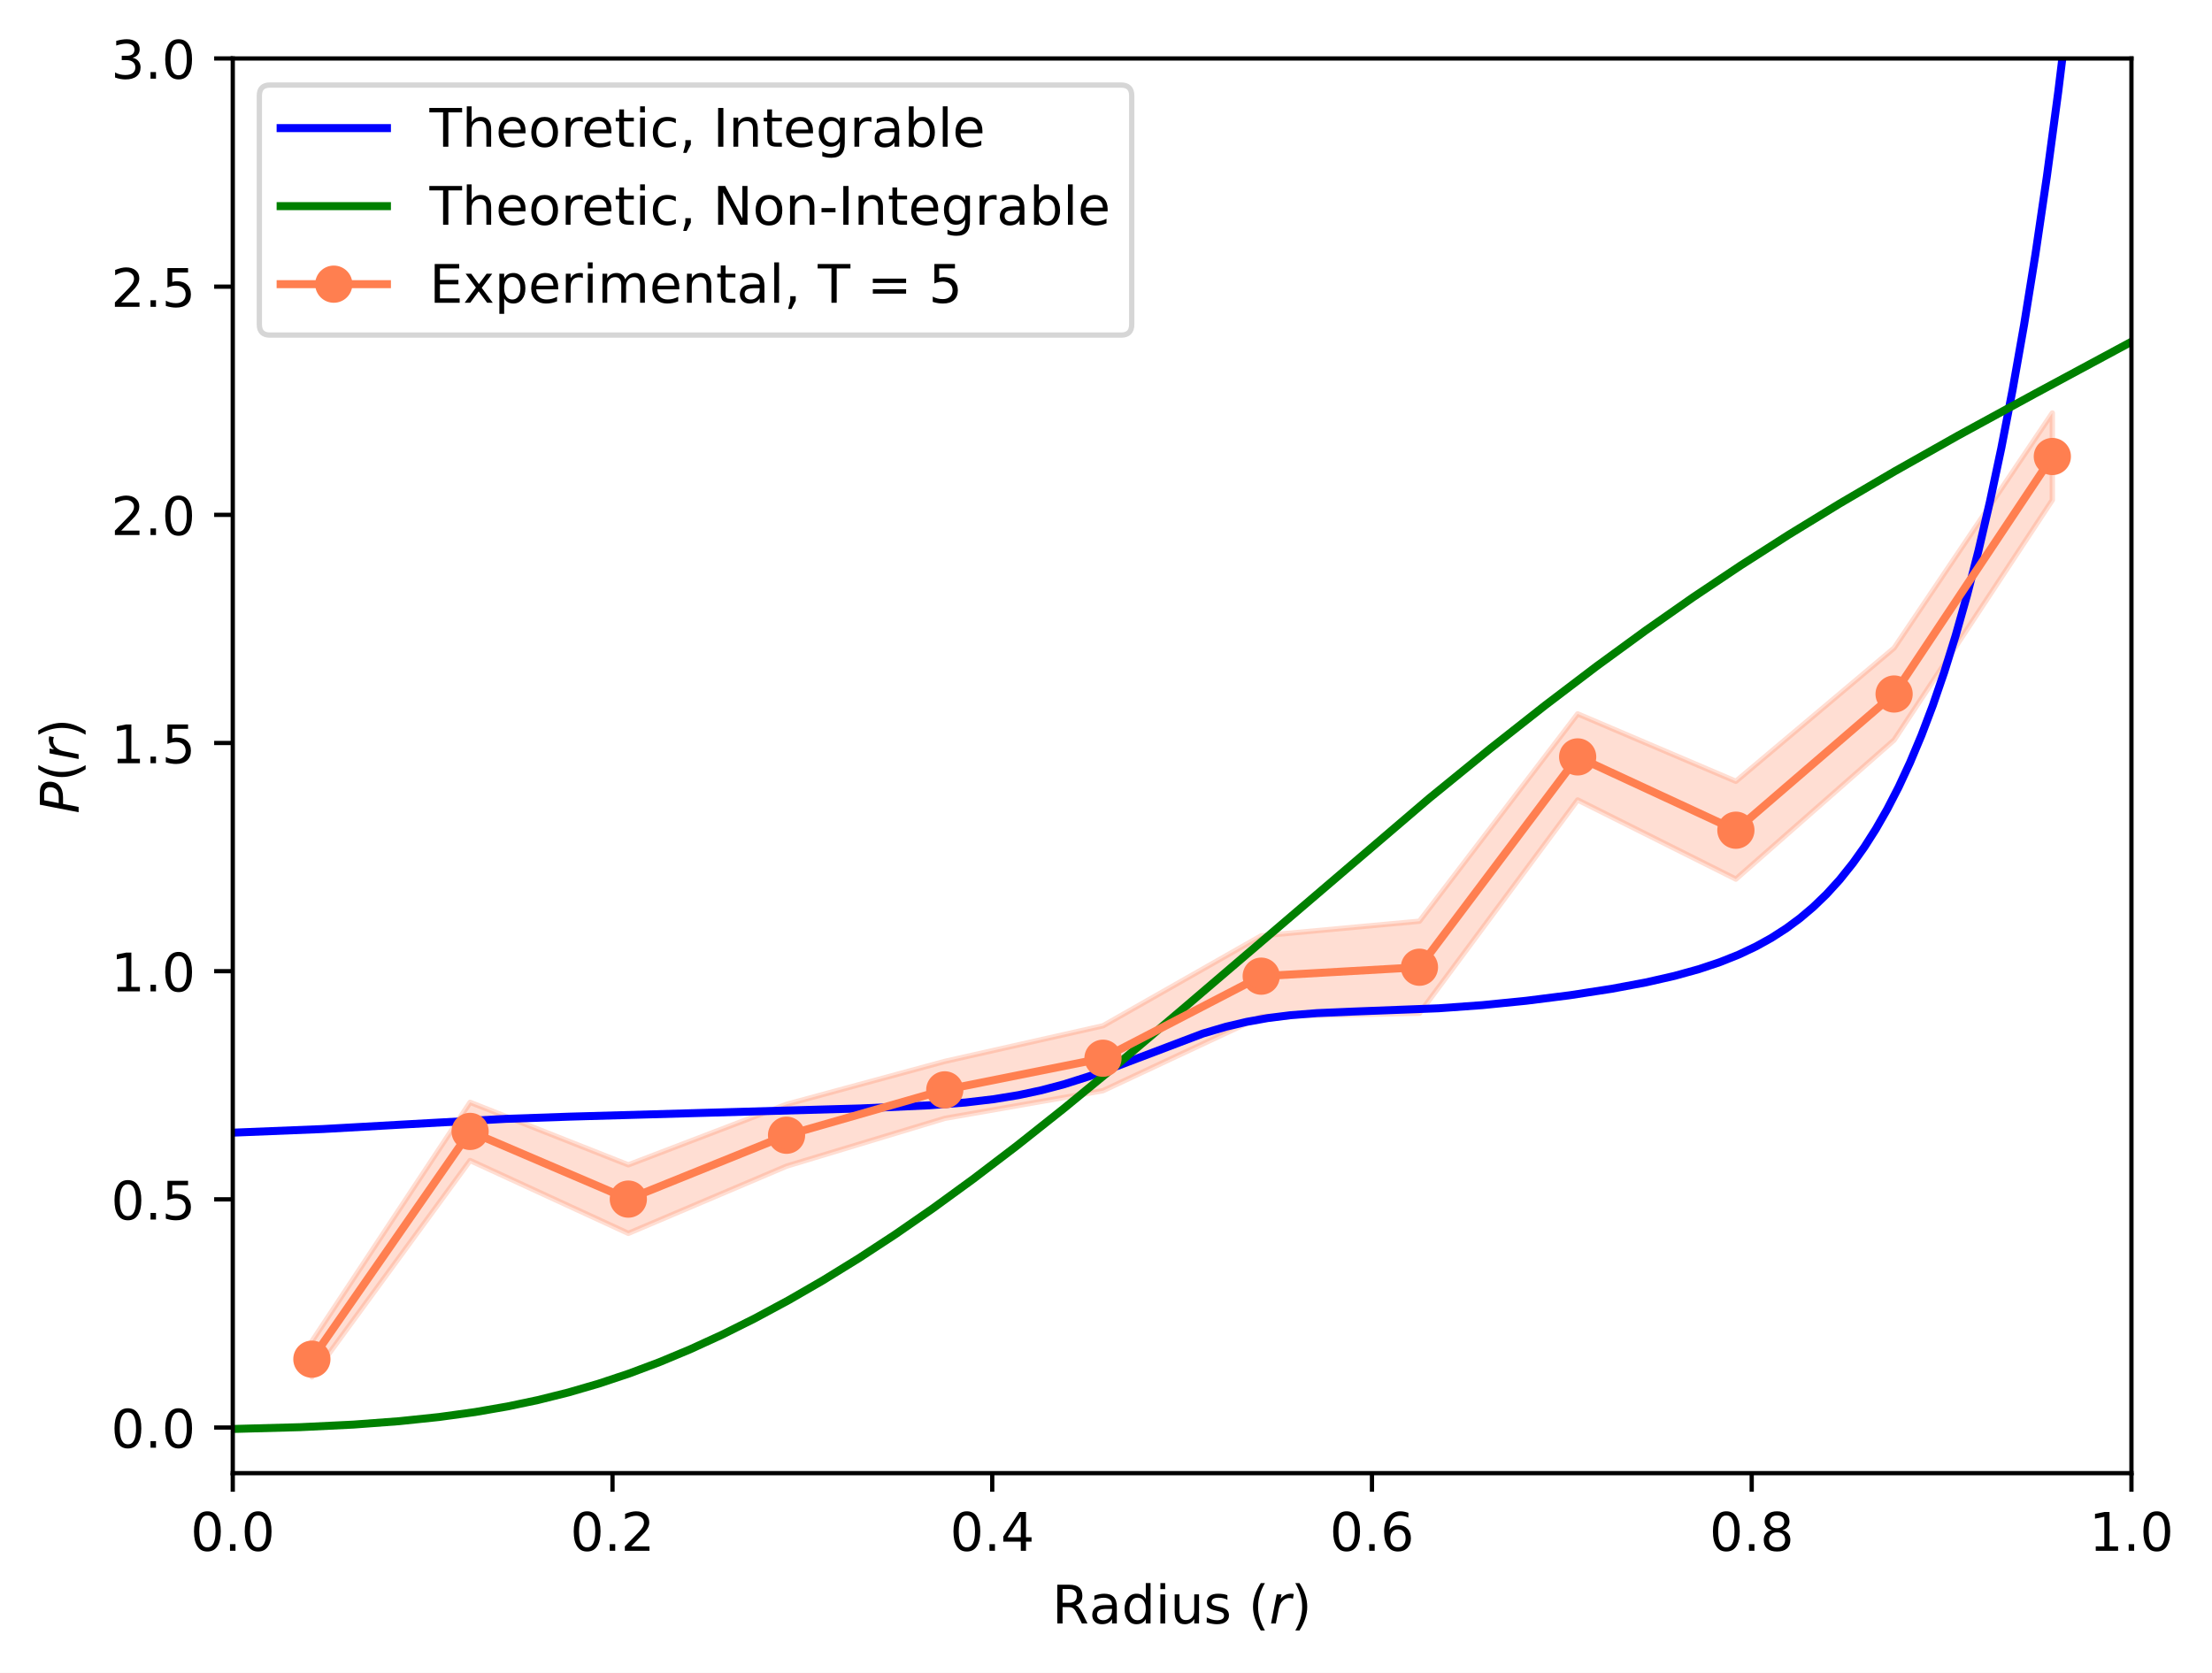
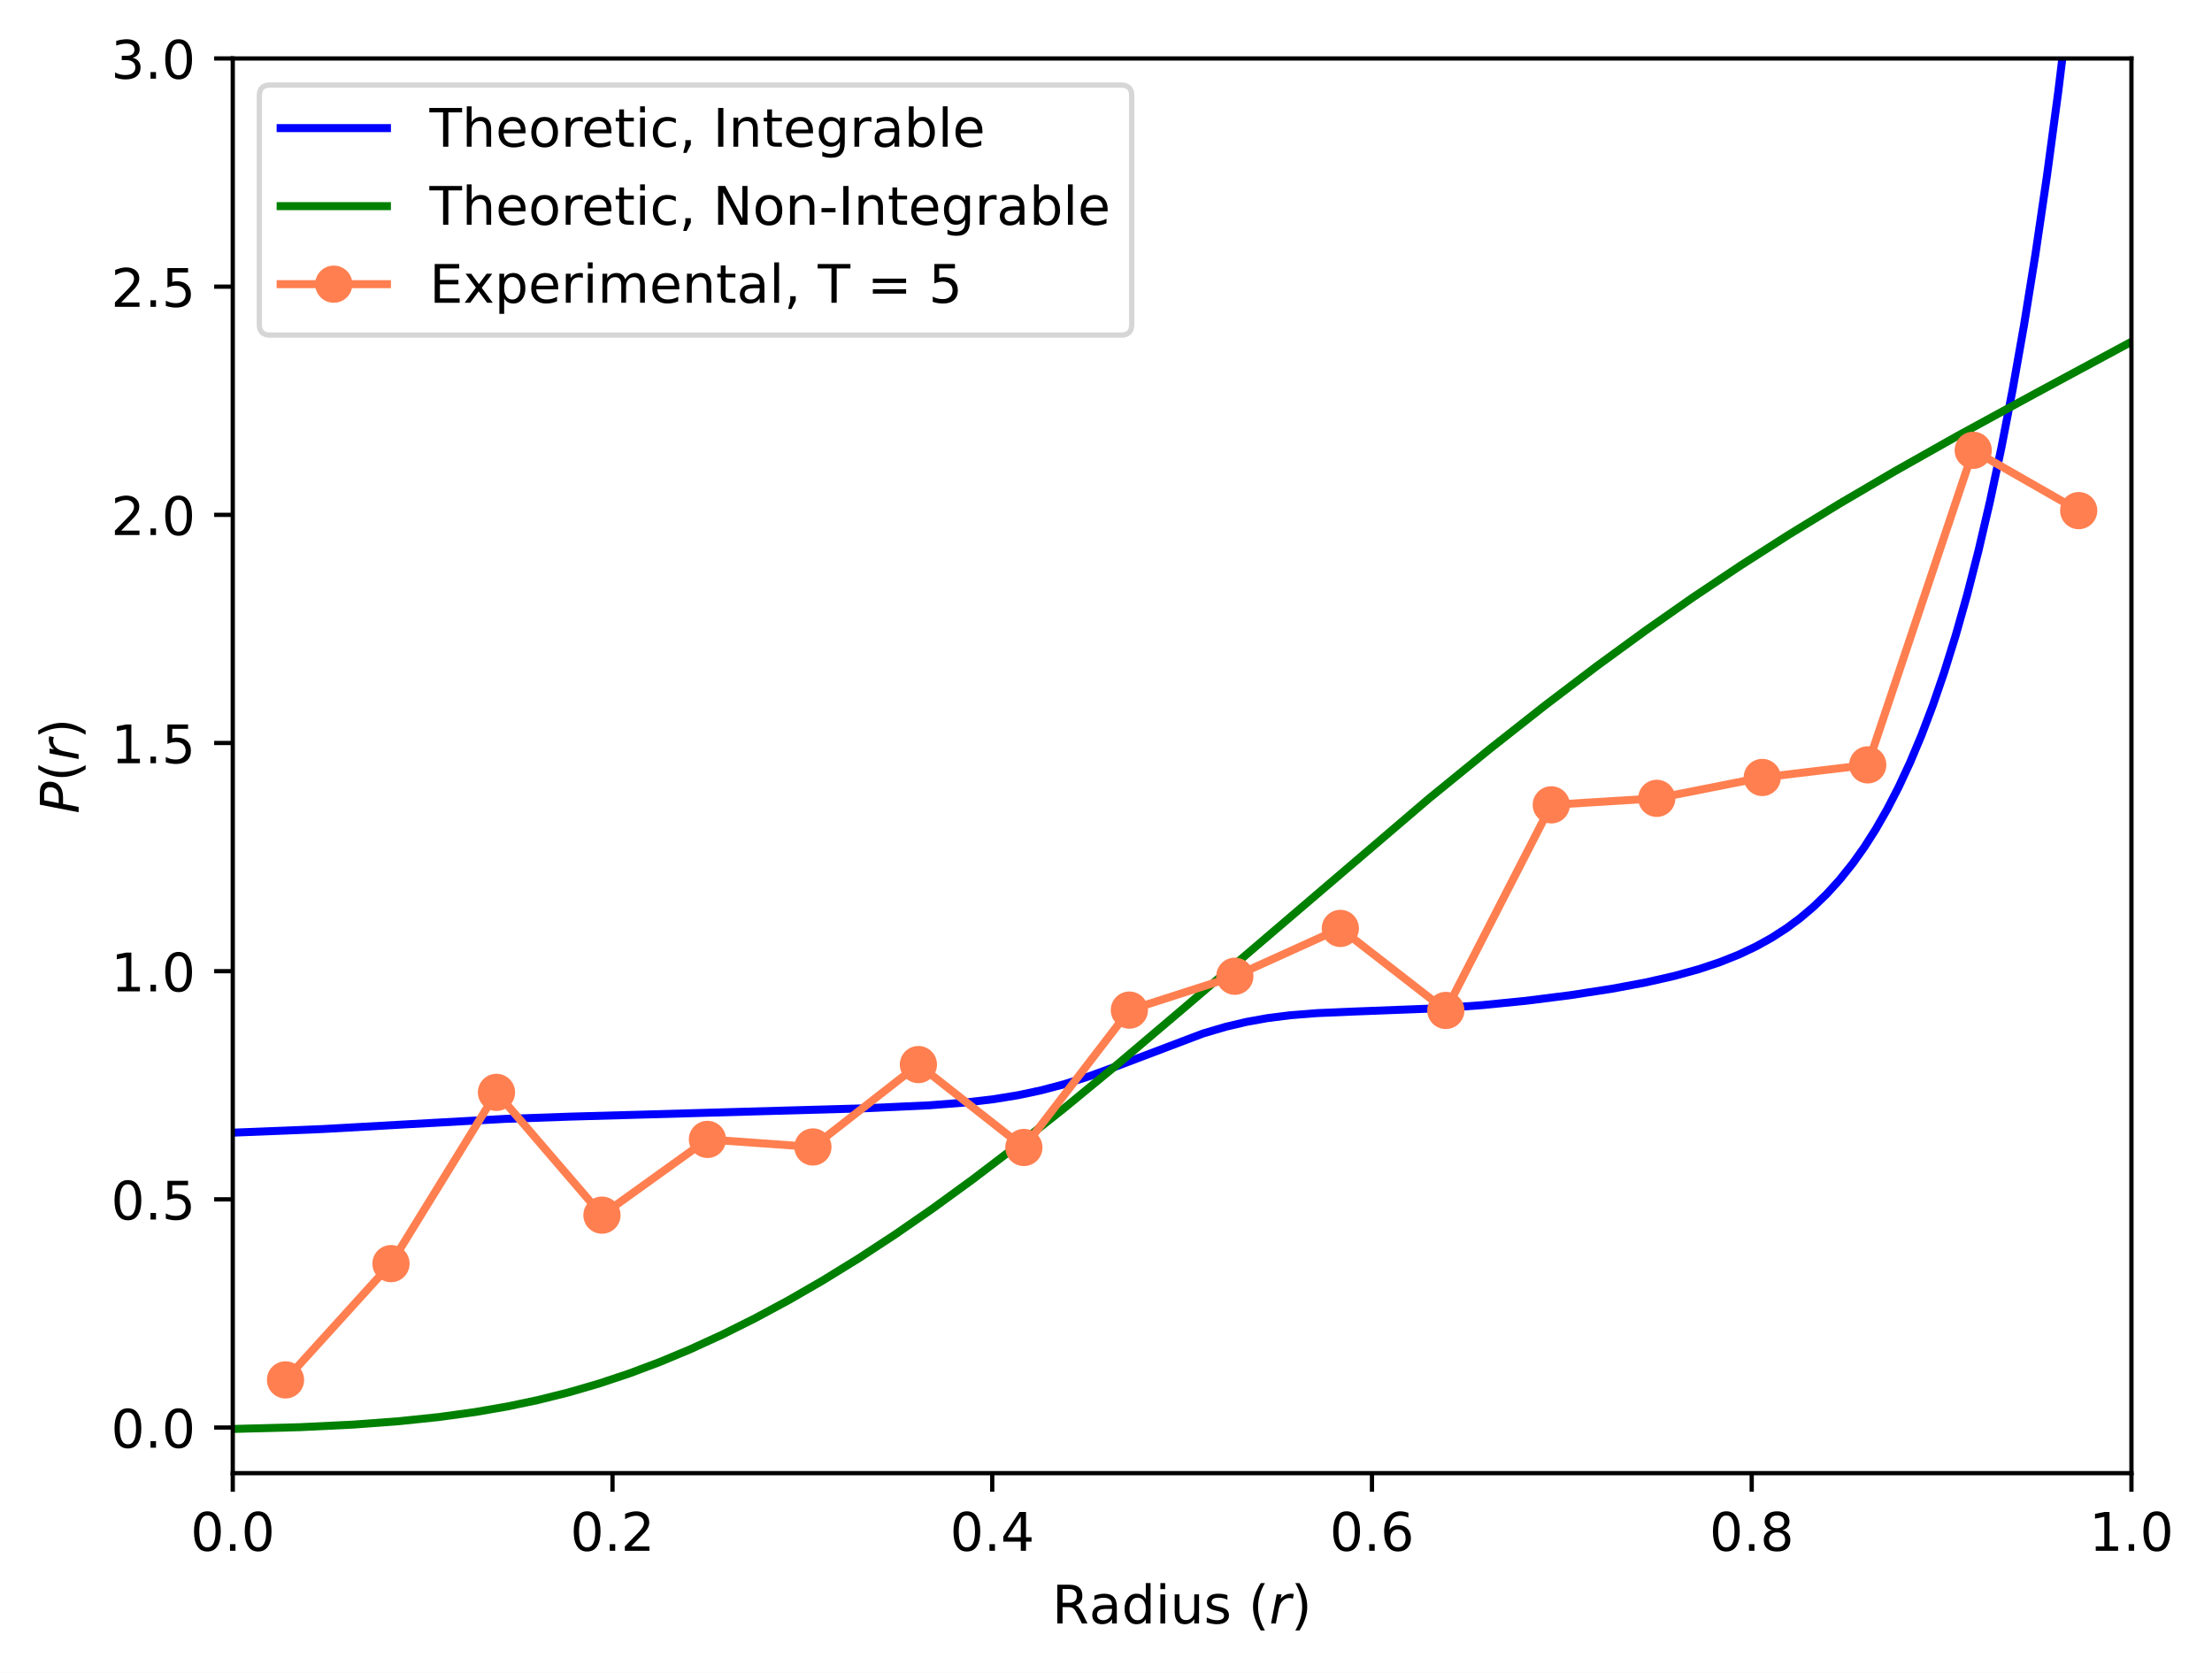
<svg xmlns="http://www.w3.org/2000/svg" xmlns:xlink="http://www.w3.org/1999/xlink" width="416.053pt" height="314.667pt" viewBox="0 0 416.053 314.667" version="1.1">
  <defs>
    <style type="text/css">*{stroke-linejoin: round; stroke-linecap: butt}</style>
  </defs>
  <g id="figure_1">
    <g id="patch_1">
      <path d="M 0 314.667  L 416.053 314.667  L 416.053 0  L 0 0  z " style="fill: #ffffff" />
    </g>
    <g id="axes_1">
      <g id="patch_2">
        <path d="M 43.781 277.111  L 400.901 277.111  L 400.901 10.999  L 43.781 10.999  z " style="fill: #ffffff" />
      </g>
-       <g id="PolyCollection_1">
-         <defs>
-           <path id="m0367f34b20" d="M 58.661 -62.342  L 58.661 -55.65  L 88.421 -96.37  L 118.181 -82.665  L 147.941 -95.304  L 177.701 -104.299  L 207.461 -109.502  L 237.221 -123.451  L 266.981 -124.07  L 296.741 -164.193  L 326.501 -149.302  L 356.261 -175.468  L 386.021 -220.603  L 386.021 -236.987  L 386.021 -236.987  L 356.261 -192.77  L 326.501 -167.699  L 296.741 -180.384  L 266.981 -141.381  L 237.221 -138.636  L 207.461 -121.71  L 177.701 -115.011  L 147.941 -106.937  L 118.181 -95.549  L 88.421 -107.31  L 58.661 -62.342  z " style="stroke: #ff7f50; stroke-opacity: 0.25" />
-         </defs>
-         <g clip-path="url(#p6f93bd55f4)">
-           <use xlink:href="#m0367f34b20" x="0" y="314.667" style="fill: #ff7f50; fill-opacity: 0.25; stroke: #ff7f50; stroke-opacity: 0.25" />
-         </g>
-       </g>
      <g id="matplotlib.axis_1">
        <g id="xtick_1">
          <g id="line2d_1">
            <defs>
-               <path id="m77c2513104" d="M 0 0  L 0 3.5  " style="stroke: #000000; stroke-width: 0.8" />
-             </defs>
-             <g>
-               <use xlink:href="#m77c2513104" x="43.781" y="277.111" style="stroke: #000000; stroke-width: 0.8" />
+               <path id="mcfdf7df179" d="M 0 0  L 0 3.5  " style="stroke: #000000; stroke-width: 0.8" />
+             </defs>
+             <g>
+               <use xlink:href="#mcfdf7df179" x="43.781" y="277.111" style="stroke: #000000; stroke-width: 0.8" />
            </g>
          </g>
          <g id="text_1">
            <g transform="translate(35.82969 291.7097) scale(0.1 -0.1)">
              <defs>
                <path id="DejaVuSans-30" d="M 2034 4250  Q 1547 4250 1301 3770  Q 1056 3291 1056 2328  Q 1056 1369 1301 889  Q 1547 409 2034 409  Q 2525 409 2770 889  Q 3016 1369 3016 2328  Q 3016 3291 2770 3770  Q 2525 4250 2034 4250  z M 2034 4750  Q 2819 4750 3233 4129  Q 3647 3509 3647 2328  Q 3647 1150 3233 529  Q 2819 -91 2034 -91  Q 1250 -91 836 529  Q 422 1150 422 2328  Q 422 3509 836 4129  Q 1250 4750 2034 4750  z " transform="scale(0.015625)" />
                <path id="DejaVuSans-2e" d="M 684 794  L 1344 794  L 1344 0  L 684 0  L 684 794  z " transform="scale(0.015625)" />
              </defs>
              <use xlink:href="#DejaVuSans-30" />
              <use xlink:href="#DejaVuSans-2e" x="63.623" />
              <use xlink:href="#DejaVuSans-30" x="95.41" />
            </g>
          </g>
        </g>
        <g id="xtick_2">
          <g id="line2d_2">
            <g>
-               <use xlink:href="#m77c2513104" x="115.205" y="277.111" style="stroke: #000000; stroke-width: 0.8" />
+               <use xlink:href="#mcfdf7df179" x="115.205" y="277.111" style="stroke: #000000; stroke-width: 0.8" />
            </g>
          </g>
          <g id="text_2">
            <g transform="translate(107.2537 291.7097) scale(0.1 -0.1)">
              <defs>
                <path id="DejaVuSans-32" d="M 1228 531  L 3431 531  L 3431 0  L 469 0  L 469 531  Q 828 903 1448 1529  Q 2069 2156 2228 2338  Q 2531 2678 2651 2914  Q 2772 3150 2772 3378  Q 2772 3750 2511 3984  Q 2250 4219 1831 4219  Q 1534 4219 1204 4116  Q 875 4013 500 3803  L 500 4441  Q 881 4594 1212 4672  Q 1544 4750 1819 4750  Q 2544 4750 2975 4387  Q 3406 4025 3406 3419  Q 3406 3131 3298 2873  Q 3191 2616 2906 2266  Q 2828 2175 2409 1742  Q 1991 1309 1228 531  z " transform="scale(0.015625)" />
              </defs>
              <use xlink:href="#DejaVuSans-30" />
              <use xlink:href="#DejaVuSans-2e" x="63.623" />
              <use xlink:href="#DejaVuSans-32" x="95.41" />
            </g>
          </g>
        </g>
        <g id="xtick_3">
          <g id="line2d_3">
            <g>
-               <use xlink:href="#m77c2513104" x="186.629" y="277.111" style="stroke: #000000; stroke-width: 0.8" />
+               <use xlink:href="#mcfdf7df179" x="186.629" y="277.111" style="stroke: #000000; stroke-width: 0.8" />
            </g>
          </g>
          <g id="text_3">
            <g transform="translate(178.6777 291.7097) scale(0.1 -0.1)">
              <defs>
                <path id="DejaVuSans-34" d="M 2419 4116  L 825 1625  L 2419 1625  L 2419 4116  z M 2253 4666  L 3047 4666  L 3047 1625  L 3713 1625  L 3713 1100  L 3047 1100  L 3047 0  L 2419 0  L 2419 1100  L 313 1100  L 313 1709  L 2253 4666  z " transform="scale(0.015625)" />
              </defs>
              <use xlink:href="#DejaVuSans-30" />
              <use xlink:href="#DejaVuSans-2e" x="63.623" />
              <use xlink:href="#DejaVuSans-34" x="95.41" />
            </g>
          </g>
        </g>
        <g id="xtick_4">
          <g id="line2d_4">
            <g>
-               <use xlink:href="#m77c2513104" x="258.053" y="277.111" style="stroke: #000000; stroke-width: 0.8" />
+               <use xlink:href="#mcfdf7df179" x="258.053" y="277.111" style="stroke: #000000; stroke-width: 0.8" />
            </g>
          </g>
          <g id="text_4">
            <g transform="translate(250.1017 291.7097) scale(0.1 -0.1)">
              <defs>
                <path id="DejaVuSans-36" d="M 2113 2584  Q 1688 2584 1439 2293  Q 1191 2003 1191 1497  Q 1191 994 1439 701  Q 1688 409 2113 409  Q 2538 409 2786 701  Q 3034 994 3034 1497  Q 3034 2003 2786 2293  Q 2538 2584 2113 2584  z M 3366 4563  L 3366 3988  Q 3128 4100 2886 4159  Q 2644 4219 2406 4219  Q 1781 4219 1451 3797  Q 1122 3375 1075 2522  Q 1259 2794 1537 2939  Q 1816 3084 2150 3084  Q 2853 3084 3261 2657  Q 3669 2231 3669 1497  Q 3669 778 3244 343  Q 2819 -91 2113 -91  Q 1303 -91 875 529  Q 447 1150 447 2328  Q 447 3434 972 4092  Q 1497 4750 2381 4750  Q 2619 4750 2861 4703  Q 3103 4656 3366 4563  z " transform="scale(0.015625)" />
              </defs>
              <use xlink:href="#DejaVuSans-30" />
              <use xlink:href="#DejaVuSans-2e" x="63.623" />
              <use xlink:href="#DejaVuSans-36" x="95.41" />
            </g>
          </g>
        </g>
        <g id="xtick_5">
          <g id="line2d_5">
            <g>
-               <use xlink:href="#m77c2513104" x="329.477" y="277.111" style="stroke: #000000; stroke-width: 0.8" />
+               <use xlink:href="#mcfdf7df179" x="329.477" y="277.111" style="stroke: #000000; stroke-width: 0.8" />
            </g>
          </g>
          <g id="text_5">
            <g transform="translate(321.5257 291.7097) scale(0.1 -0.1)">
              <defs>
                <path id="DejaVuSans-38" d="M 2034 2216  Q 1584 2216 1326 1975  Q 1069 1734 1069 1313  Q 1069 891 1326 650  Q 1584 409 2034 409  Q 2484 409 2743 651  Q 3003 894 3003 1313  Q 3003 1734 2745 1975  Q 2488 2216 2034 2216  z M 1403 2484  Q 997 2584 770 2862  Q 544 3141 544 3541  Q 544 4100 942 4425  Q 1341 4750 2034 4750  Q 2731 4750 3128 4425  Q 3525 4100 3525 3541  Q 3525 3141 3298 2862  Q 3072 2584 2669 2484  Q 3125 2378 3379 2068  Q 3634 1759 3634 1313  Q 3634 634 3220 271  Q 2806 -91 2034 -91  Q 1263 -91 848 271  Q 434 634 434 1313  Q 434 1759 690 2068  Q 947 2378 1403 2484  z M 1172 3481  Q 1172 3119 1398 2916  Q 1625 2713 2034 2713  Q 2441 2713 2670 2916  Q 2900 3119 2900 3481  Q 2900 3844 2670 4047  Q 2441 4250 2034 4250  Q 1625 4250 1398 4047  Q 1172 3844 1172 3481  z " transform="scale(0.015625)" />
              </defs>
              <use xlink:href="#DejaVuSans-30" />
              <use xlink:href="#DejaVuSans-2e" x="63.623" />
              <use xlink:href="#DejaVuSans-38" x="95.41" />
            </g>
          </g>
        </g>
        <g id="xtick_6">
          <g id="line2d_6">
            <g>
-               <use xlink:href="#m77c2513104" x="400.901" y="277.111" style="stroke: #000000; stroke-width: 0.8" />
+               <use xlink:href="#mcfdf7df179" x="400.901" y="277.111" style="stroke: #000000; stroke-width: 0.8" />
            </g>
          </g>
          <g id="text_6">
            <g transform="translate(392.9497 291.7097) scale(0.1 -0.1)">
              <defs>
                <path id="DejaVuSans-31" d="M 794 531  L 1825 531  L 1825 4091  L 703 3866  L 703 4441  L 1819 4666  L 2450 4666  L 2450 531  L 3481 531  L 3481 0  L 794 0  L 794 531  z " transform="scale(0.015625)" />
              </defs>
              <use xlink:href="#DejaVuSans-31" />
              <use xlink:href="#DejaVuSans-2e" x="63.623" />
              <use xlink:href="#DejaVuSans-30" x="95.41" />
            </g>
          </g>
        </g>
        <g id="text_7">
          <g transform="translate(197.8913 305.3878) scale(0.1 -0.1)">
            <defs>
              <path id="DejaVuSans-52" d="M 2841 2188  Q 3044 2119 3236 1894  Q 3428 1669 3622 1275  L 4263 0  L 3584 0  L 2988 1197  Q 2756 1666 2539 1819  Q 2322 1972 1947 1972  L 1259 1972  L 1259 0  L 628 0  L 628 4666  L 2053 4666  Q 2853 4666 3247 4331  Q 3641 3997 3641 3322  Q 3641 2881 3436 2590  Q 3231 2300 2841 2188  z M 1259 4147  L 1259 2491  L 2053 2491  Q 2509 2491 2742 2702  Q 2975 2913 2975 3322  Q 2975 3731 2742 3939  Q 2509 4147 2053 4147  L 1259 4147  z " transform="scale(0.015625)" />
              <path id="DejaVuSans-61" d="M 2194 1759  Q 1497 1759 1228 1600  Q 959 1441 959 1056  Q 959 750 1161 570  Q 1363 391 1709 391  Q 2188 391 2477 730  Q 2766 1069 2766 1631  L 2766 1759  L 2194 1759  z M 3341 1997  L 3341 0  L 2766 0  L 2766 531  Q 2569 213 2275 61  Q 1981 -91 1556 -91  Q 1019 -91 701 211  Q 384 513 384 1019  Q 384 1609 779 1909  Q 1175 2209 1959 2209  L 2766 2209  L 2766 2266  Q 2766 2663 2505 2880  Q 2244 3097 1772 3097  Q 1472 3097 1187 3025  Q 903 2953 641 2809  L 641 3341  Q 956 3463 1253 3523  Q 1550 3584 1831 3584  Q 2591 3584 2966 3190  Q 3341 2797 3341 1997  z " transform="scale(0.015625)" />
              <path id="DejaVuSans-64" d="M 2906 2969  L 2906 4863  L 3481 4863  L 3481 0  L 2906 0  L 2906 525  Q 2725 213 2448 61  Q 2172 -91 1784 -91  Q 1150 -91 751 415  Q 353 922 353 1747  Q 353 2572 751 3078  Q 1150 3584 1784 3584  Q 2172 3584 2448 3432  Q 2725 3281 2906 2969  z M 947 1747  Q 947 1113 1208 752  Q 1469 391 1925 391  Q 2381 391 2643 752  Q 2906 1113 2906 1747  Q 2906 2381 2643 2742  Q 2381 3103 1925 3103  Q 1469 3103 1208 2742  Q 947 2381 947 1747  z " transform="scale(0.015625)" />
              <path id="DejaVuSans-69" d="M 603 3500  L 1178 3500  L 1178 0  L 603 0  L 603 3500  z M 603 4863  L 1178 4863  L 1178 4134  L 603 4134  L 603 4863  z " transform="scale(0.015625)" />
              <path id="DejaVuSans-75" d="M 544 1381  L 544 3500  L 1119 3500  L 1119 1403  Q 1119 906 1312 657  Q 1506 409 1894 409  Q 2359 409 2629 706  Q 2900 1003 2900 1516  L 2900 3500  L 3475 3500  L 3475 0  L 2900 0  L 2900 538  Q 2691 219 2414 64  Q 2138 -91 1772 -91  Q 1169 -91 856 284  Q 544 659 544 1381  z M 1991 3584  L 1991 3584  z " transform="scale(0.015625)" />
              <path id="DejaVuSans-73" d="M 2834 3397  L 2834 2853  Q 2591 2978 2328 3040  Q 2066 3103 1784 3103  Q 1356 3103 1142 2972  Q 928 2841 928 2578  Q 928 2378 1081 2264  Q 1234 2150 1697 2047  L 1894 2003  Q 2506 1872 2764 1633  Q 3022 1394 3022 966  Q 3022 478 2636 193  Q 2250 -91 1575 -91  Q 1294 -91 989 -36  Q 684 19 347 128  L 347 722  Q 666 556 975 473  Q 1284 391 1588 391  Q 1994 391 2212 530  Q 2431 669 2431 922  Q 2431 1156 2273 1281  Q 2116 1406 1581 1522  L 1381 1569  Q 847 1681 609 1914  Q 372 2147 372 2553  Q 372 3047 722 3315  Q 1072 3584 1716 3584  Q 2034 3584 2315 3537  Q 2597 3491 2834 3397  z " transform="scale(0.015625)" />
              <path id="DejaVuSans-20" transform="scale(0.015625)" />
              <path id="DejaVuSans-28" d="M 1984 4856  Q 1566 4138 1362 3434  Q 1159 2731 1159 2009  Q 1159 1288 1364 580  Q 1569 -128 1984 -844  L 1484 -844  Q 1016 -109 783 600  Q 550 1309 550 2009  Q 550 2706 781 3412  Q 1013 4119 1484 4856  L 1984 4856  z " transform="scale(0.015625)" />
              <path id="DejaVuSans-Oblique-72" d="M 2853 2969  Q 2766 3016 2653 3041  Q 2541 3066 2413 3066  Q 1953 3066 1609 2717  Q 1266 2369 1153 1784  L 800 0  L 225 0  L 909 3500  L 1484 3500  L 1375 2956  Q 1603 3259 1920 3421  Q 2238 3584 2597 3584  Q 2691 3584 2781 3573  Q 2872 3563 2963 3538  L 2853 2969  z " transform="scale(0.015625)" />
              <path id="DejaVuSans-29" d="M 513 4856  L 1013 4856  Q 1481 4119 1714 3412  Q 1947 2706 1947 2009  Q 1947 1309 1714 600  Q 1481 -109 1013 -844  L 513 -844  Q 928 -128 1133 580  Q 1338 1288 1338 2009  Q 1338 2731 1133 3434  Q 928 4138 513 4856  z " transform="scale(0.015625)" />
            </defs>
            <use xlink:href="#DejaVuSans-52" transform="translate(0 0.015625)" />
            <use xlink:href="#DejaVuSans-61" transform="translate(69.48242 0.015625)" />
            <use xlink:href="#DejaVuSans-64" transform="translate(130.7617 0.015625)" />
            <use xlink:href="#DejaVuSans-69" transform="translate(194.2383 0.015625)" />
            <use xlink:href="#DejaVuSans-75" transform="translate(222.0215 0.015625)" />
            <use xlink:href="#DejaVuSans-73" transform="translate(285.4004 0.015625)" />
            <use xlink:href="#DejaVuSans-20" transform="translate(337.5 0.015625)" />
            <use xlink:href="#DejaVuSans-28" transform="translate(369.2871 0.015625)" />
            <use xlink:href="#DejaVuSans-Oblique-72" transform="translate(408.3008 0.015625)" />
            <use xlink:href="#DejaVuSans-29" transform="translate(449.4141 0.015625)" />
          </g>
        </g>
      </g>
      <g id="matplotlib.axis_2">
        <g id="ytick_1">
          <g id="line2d_7">
            <defs>
-               <path id="m457af9d88f" d="M 0 0  L -3.5 0  " style="stroke: #000000; stroke-width: 0.8" />
-             </defs>
-             <g>
-               <use xlink:href="#m457af9d88f" x="43.781" y="268.527" style="stroke: #000000; stroke-width: 0.8" />
+               <path id="mda3dcc7bb3" d="M 0 0  L -3.5 0  " style="stroke: #000000; stroke-width: 0.8" />
+             </defs>
+             <g>
+               <use xlink:href="#mda3dcc7bb3" x="43.781" y="268.527" style="stroke: #000000; stroke-width: 0.8" />
            </g>
          </g>
          <g id="text_8">
            <g transform="translate(20.87813 272.3262) scale(0.1 -0.1)">
              <use xlink:href="#DejaVuSans-30" />
              <use xlink:href="#DejaVuSans-2e" x="63.623" />
              <use xlink:href="#DejaVuSans-30" x="95.41" />
            </g>
          </g>
        </g>
        <g id="ytick_2">
          <g id="line2d_8">
            <g>
-               <use xlink:href="#m457af9d88f" x="43.781" y="225.606" style="stroke: #000000; stroke-width: 0.8" />
+               <use xlink:href="#mda3dcc7bb3" x="43.781" y="225.606" style="stroke: #000000; stroke-width: 0.8" />
            </g>
          </g>
          <g id="text_9">
            <g transform="translate(20.87813 229.4049) scale(0.1 -0.1)">
              <defs>
                <path id="DejaVuSans-35" d="M 691 4666  L 3169 4666  L 3169 4134  L 1269 4134  L 1269 2991  Q 1406 3038 1543 3061  Q 1681 3084 1819 3084  Q 2600 3084 3056 2656  Q 3513 2228 3513 1497  Q 3513 744 3044 326  Q 2575 -91 1722 -91  Q 1428 -91 1123 -41  Q 819 9 494 109  L 494 744  Q 775 591 1075 516  Q 1375 441 1709 441  Q 2250 441 2565 725  Q 2881 1009 2881 1497  Q 2881 1984 2565 2268  Q 2250 2553 1709 2553  Q 1456 2553 1204 2497  Q 953 2441 691 2322  L 691 4666  z " transform="scale(0.015625)" />
              </defs>
              <use xlink:href="#DejaVuSans-30" />
              <use xlink:href="#DejaVuSans-2e" x="63.623" />
              <use xlink:href="#DejaVuSans-35" x="95.41" />
            </g>
          </g>
        </g>
        <g id="ytick_3">
          <g id="line2d_9">
            <g>
-               <use xlink:href="#m457af9d88f" x="43.781" y="182.684" style="stroke: #000000; stroke-width: 0.8" />
+               <use xlink:href="#mda3dcc7bb3" x="43.781" y="182.684" style="stroke: #000000; stroke-width: 0.8" />
            </g>
          </g>
          <g id="text_10">
            <g transform="translate(20.87813 186.4836) scale(0.1 -0.1)">
              <use xlink:href="#DejaVuSans-31" />
              <use xlink:href="#DejaVuSans-2e" x="63.623" />
              <use xlink:href="#DejaVuSans-30" x="95.41" />
            </g>
          </g>
        </g>
        <g id="ytick_4">
          <g id="line2d_10">
            <g>
-               <use xlink:href="#m457af9d88f" x="43.781" y="139.763" style="stroke: #000000; stroke-width: 0.8" />
+               <use xlink:href="#mda3dcc7bb3" x="43.781" y="139.763" style="stroke: #000000; stroke-width: 0.8" />
            </g>
          </g>
          <g id="text_11">
            <g transform="translate(20.87813 143.5623) scale(0.1 -0.1)">
              <use xlink:href="#DejaVuSans-31" />
              <use xlink:href="#DejaVuSans-2e" x="63.623" />
              <use xlink:href="#DejaVuSans-35" x="95.41" />
            </g>
          </g>
        </g>
        <g id="ytick_5">
          <g id="line2d_11">
            <g>
-               <use xlink:href="#m457af9d88f" x="43.781" y="96.842" style="stroke: #000000; stroke-width: 0.8" />
+               <use xlink:href="#mda3dcc7bb3" x="43.781" y="96.842" style="stroke: #000000; stroke-width: 0.8" />
            </g>
          </g>
          <g id="text_12">
            <g transform="translate(20.87813 100.641) scale(0.1 -0.1)">
              <use xlink:href="#DejaVuSans-32" />
              <use xlink:href="#DejaVuSans-2e" x="63.623" />
              <use xlink:href="#DejaVuSans-30" x="95.41" />
            </g>
          </g>
        </g>
        <g id="ytick_6">
          <g id="line2d_12">
            <g>
-               <use xlink:href="#m457af9d88f" x="43.781" y="53.921" style="stroke: #000000; stroke-width: 0.8" />
+               <use xlink:href="#mda3dcc7bb3" x="43.781" y="53.921" style="stroke: #000000; stroke-width: 0.8" />
            </g>
          </g>
          <g id="text_13">
            <g transform="translate(20.87813 57.71973) scale(0.1 -0.1)">
              <use xlink:href="#DejaVuSans-32" />
              <use xlink:href="#DejaVuSans-2e" x="63.623" />
              <use xlink:href="#DejaVuSans-35" x="95.41" />
            </g>
          </g>
        </g>
        <g id="ytick_7">
          <g id="line2d_13">
            <g>
-               <use xlink:href="#m457af9d88f" x="43.781" y="10.999" style="stroke: #000000; stroke-width: 0.8" />
+               <use xlink:href="#mda3dcc7bb3" x="43.781" y="10.999" style="stroke: #000000; stroke-width: 0.8" />
            </g>
          </g>
          <g id="text_14">
            <g transform="translate(20.87813 14.79844) scale(0.1 -0.1)">
              <defs>
                <path id="DejaVuSans-33" d="M 2597 2516  Q 3050 2419 3304 2112  Q 3559 1806 3559 1356  Q 3559 666 3084 287  Q 2609 -91 1734 -91  Q 1441 -91 1130 -33  Q 819 25 488 141  L 488 750  Q 750 597 1062 519  Q 1375 441 1716 441  Q 2309 441 2620 675  Q 2931 909 2931 1356  Q 2931 1769 2642 2001  Q 2353 2234 1838 2234  L 1294 2234  L 1294 2753  L 1863 2753  Q 2328 2753 2575 2939  Q 2822 3125 2822 3475  Q 2822 3834 2567 4026  Q 2313 4219 1838 4219  Q 1578 4219 1281 4162  Q 984 4106 628 3988  L 628 4550  Q 988 4650 1302 4700  Q 1616 4750 1894 4750  Q 2613 4750 3031 4423  Q 3450 4097 3450 3541  Q 3450 3153 3228 2886  Q 3006 2619 2597 2516  z " transform="scale(0.015625)" />
              </defs>
              <use xlink:href="#DejaVuSans-33" />
              <use xlink:href="#DejaVuSans-2e" x="63.623" />
              <use xlink:href="#DejaVuSans-30" x="95.41" />
            </g>
          </g>
        </g>
        <g id="text_15">
          <g transform="translate(14.79844 153.0552) rotate(-90) scale(0.1 -0.1)">
            <defs>
              <path id="DejaVuSans-Oblique-50" d="M 1081 4666  L 2541 4666  Q 3178 4666 3512 4369  Q 3847 4072 3847 3500  Q 3847 2731 3353 2303  Q 2859 1875 1966 1875  L 1172 1875  L 806 0  L 172 0  L 1081 4666  z M 1613 4147  L 1275 2394  L 2069 2394  Q 2606 2394 2893 2669  Q 3181 2944 3181 3456  Q 3181 3784 2986 3965  Q 2791 4147 2438 4147  L 1613 4147  z " transform="scale(0.015625)" />
            </defs>
            <use xlink:href="#DejaVuSans-Oblique-50" transform="translate(0 0.125)" />
            <use xlink:href="#DejaVuSans-28" transform="translate(60.30273 0.125)" />
            <use xlink:href="#DejaVuSans-Oblique-72" transform="translate(99.31641 0.125)" />
            <use xlink:href="#DejaVuSans-29" transform="translate(140.4297 0.125)" />
          </g>
        </g>
      </g>
      <g id="line2d_14">
-         <path d="M 43.96 213.055  L 60.761 212.379  L 76.133 211.514  L 95.079 210.468  L 107.234 210.045  L 161.928 208.503  L 174.797 207.918  L 181.589 207.391  L 186.951 206.758  L 191.598 205.996  L 195.888 205.081  L 200.178 203.945  L 204.825 202.47  L 210.187 200.507  L 226.274 194.407  L 230.563 193.143  L 234.495 192.215  L 238.428 191.509  L 242.717 190.969  L 247.722 190.575  L 254.514 190.284  L 270.601 189.665  L 278.823 189.073  L 287.045 188.252  L 295.267 187.213  L 303.131 186.002  L 309.566 184.8  L 314.928 183.581  L 319.575 182.296  L 323.507 180.981  L 327.082 179.552  L 330.299 178.028  L 333.159 176.445  L 336.019 174.606  L 338.521 172.753  L 341.024 170.639  L 343.526 168.227  L 346.028 165.477  L 348.531 162.348  L 350.676 159.327  L 352.821 155.962  L 354.965 152.217  L 357.11 148.057  L 359.255 143.443  L 361.4 138.333  L 363.545 132.681  L 365.69 126.439  L 367.835 119.554  L 369.979 111.967  L 372.124 103.616  L 374.269 94.432  L 376.414 84.341  L 378.559 73.262  L 380.704 61.108  L 382.849 47.785  L 384.994 33.193  L 387.138 17.226  L 389.373 -1  L 389.373 -1  " clip-path="url(#p6f93bd55f4)" style="fill: none; stroke: #0000ff; stroke-width: 1.5; stroke-linecap: square" />
+         <path d="M 43.96 213.055  L 60.761 212.379  L 76.133 211.514  L 95.079 210.468  L 107.234 210.045  L 161.928 208.503  L 174.797 207.918  L 181.589 207.391  L 186.951 206.758  L 191.598 205.996  L 195.888 205.081  L 200.178 203.945  L 204.825 202.47  L 210.187 200.507  L 226.274 194.407  L 230.563 193.143  L 234.495 192.215  L 238.428 191.509  L 242.717 190.969  L 247.722 190.575  L 254.514 190.284  L 270.601 189.665  L 278.823 189.073  L 287.045 188.252  L 295.267 187.213  L 303.131 186.002  L 309.566 184.8  L 314.928 183.581  L 319.575 182.296  L 323.507 180.981  L 327.082 179.552  L 330.299 178.028  L 333.159 176.445  L 336.019 174.606  L 338.521 172.753  L 341.024 170.639  L 343.526 168.227  L 346.028 165.477  L 348.531 162.348  L 350.676 159.327  L 352.821 155.962  L 354.965 152.217  L 357.11 148.057  L 359.255 143.443  L 361.4 138.333  L 363.545 132.681  L 365.69 126.439  L 367.835 119.554  L 369.979 111.967  L 372.124 103.616  L 374.269 94.432  L 376.414 84.341  L 378.559 73.262  L 380.704 61.108  L 382.849 47.785  L 384.994 33.193  L 387.138 17.226  L 389.373 -1  L 389.373 -1  " clip-path="url(#p2c075bfb85)" style="fill: none; stroke: #0000ff; stroke-width: 1.5; stroke-linecap: square" />
      </g>
      <g id="line2d_15">
-         <path d="M 43.96 268.794  L 56.472 268.46  L 66.481 267.975  L 75.061 267.336  L 82.568 266.552  L 89.36 265.617  L 95.437 264.565  L 101.156 263.364  L 106.876 261.938  L 112.596 260.277  L 118.315 258.372  L 124.035 256.226  L 129.755 253.842  L 135.832 251.06  L 141.909 248.031  L 148.343 244.568  L 154.778 240.852  L 161.57 236.664  L 168.362 232.216  L 175.512 227.268  L 183.019 221.804  L 191.241 215.54  L 200.178 208.445  L 210.187 200.206  L 222.341 189.899  L 268.813 150.175  L 280.253 140.855  L 290.619 132.687  L 300.271 125.354  L 309.566 118.571  L 318.503 112.32  L 327.44 106.341  L 336.377 100.627  L 346.028 94.723  L 356.395 88.645  L 368.192 81.992  L 382.849 74.002  L 400.723 64.383  L 400.723 64.383  " clip-path="url(#p6f93bd55f4)" style="fill: none; stroke: #008000; stroke-width: 1.5; stroke-linecap: square" />
+         <path d="M 43.96 268.794  L 56.472 268.46  L 66.481 267.975  L 75.061 267.336  L 82.568 266.552  L 89.36 265.617  L 95.437 264.565  L 101.156 263.364  L 106.876 261.938  L 112.596 260.277  L 118.315 258.372  L 124.035 256.226  L 129.755 253.842  L 135.832 251.06  L 141.909 248.031  L 148.343 244.568  L 154.778 240.852  L 161.57 236.664  L 168.362 232.216  L 175.512 227.268  L 183.019 221.804  L 191.241 215.54  L 200.178 208.445  L 210.187 200.206  L 222.341 189.899  L 268.813 150.175  L 280.253 140.855  L 290.619 132.687  L 300.271 125.354  L 309.566 118.571  L 318.503 112.32  L 327.44 106.341  L 336.377 100.627  L 346.028 94.723  L 356.395 88.645  L 368.192 81.992  L 382.849 74.002  L 400.723 64.383  L 400.723 64.383  " clip-path="url(#p2c075bfb85)" style="fill: none; stroke: #008000; stroke-width: 1.5; stroke-linecap: square" />
      </g>
      <g id="line2d_16">
-         <path d="M 58.661 255.671  L 88.421 212.827  L 118.181 225.56  L 147.941 213.547  L 177.701 205.012  L 207.461 199.061  L 237.221 183.624  L 266.981 181.942  L 296.741 142.379  L 326.501 156.167  L 356.261 130.548  L 386.021 85.872  " clip-path="url(#p6f93bd55f4)" style="fill: none; stroke: #ff7f50; stroke-width: 1.5; stroke-linecap: square" />
+         <path d="M 53.701 259.567  L 73.541 237.698  L 93.381 205.484  L 113.221 228.576  L 133.061 214.334  L 152.901 215.751  L 172.741 200.254  L 192.581 215.848  L 212.421 190.008  L 232.261 183.635  L 252.101 174.642  L 271.941 190.072  L 291.781 151.397  L 311.621 150.174  L 331.461 146.248  L 351.301 143.877  L 371.141 84.706  L 390.981 96.049  " clip-path="url(#p2c075bfb85)" style="fill: none; stroke: #ff7f50; stroke-width: 1.5; stroke-linecap: square" />
        <defs>
-           <path id="m1930683f30" d="M 0 3  C 0.796 3 1.559 2.684 2.121 2.121  C 2.684 1.559 3 0.796 3 0  C 3 -0.796 2.684 -1.559 2.121 -2.121  C 1.559 -2.684 0.796 -3 0 -3  C -0.796 -3 -1.559 -2.684 -2.121 -2.121  C -2.684 -1.559 -3 -0.796 -3 0  C -3 0.796 -2.684 1.559 -2.121 2.121  C -1.559 2.684 -0.796 3 0 3  z " style="stroke: #ff7f50" />
+           <path id="mfe78afd01a" d="M 0 3  C 0.796 3 1.559 2.684 2.121 2.121  C 2.684 1.559 3 0.796 3 0  C 3 -0.796 2.684 -1.559 2.121 -2.121  C 1.559 -2.684 0.796 -3 0 -3  C -0.796 -3 -1.559 -2.684 -2.121 -2.121  C -2.684 -1.559 -3 -0.796 -3 0  C -3 0.796 -2.684 1.559 -2.121 2.121  C -1.559 2.684 -0.796 3 0 3  z " style="stroke: #ff7f50" />
        </defs>
-         <g clip-path="url(#p6f93bd55f4)">
-           <use xlink:href="#m1930683f30" x="58.661" y="255.671" style="fill: #ff7f50; stroke: #ff7f50" />
-           <use xlink:href="#m1930683f30" x="88.421" y="212.827" style="fill: #ff7f50; stroke: #ff7f50" />
-           <use xlink:href="#m1930683f30" x="118.181" y="225.56" style="fill: #ff7f50; stroke: #ff7f50" />
-           <use xlink:href="#m1930683f30" x="147.941" y="213.547" style="fill: #ff7f50; stroke: #ff7f50" />
-           <use xlink:href="#m1930683f30" x="177.701" y="205.012" style="fill: #ff7f50; stroke: #ff7f50" />
-           <use xlink:href="#m1930683f30" x="207.461" y="199.061" style="fill: #ff7f50; stroke: #ff7f50" />
-           <use xlink:href="#m1930683f30" x="237.221" y="183.624" style="fill: #ff7f50; stroke: #ff7f50" />
-           <use xlink:href="#m1930683f30" x="266.981" y="181.942" style="fill: #ff7f50; stroke: #ff7f50" />
-           <use xlink:href="#m1930683f30" x="296.741" y="142.379" style="fill: #ff7f50; stroke: #ff7f50" />
-           <use xlink:href="#m1930683f30" x="326.501" y="156.167" style="fill: #ff7f50; stroke: #ff7f50" />
-           <use xlink:href="#m1930683f30" x="356.261" y="130.548" style="fill: #ff7f50; stroke: #ff7f50" />
-           <use xlink:href="#m1930683f30" x="386.021" y="85.872" style="fill: #ff7f50; stroke: #ff7f50" />
+         <g clip-path="url(#p2c075bfb85)">
+           <use xlink:href="#mfe78afd01a" x="53.701" y="259.567" style="fill: #ff7f50; stroke: #ff7f50" />
+           <use xlink:href="#mfe78afd01a" x="73.541" y="237.698" style="fill: #ff7f50; stroke: #ff7f50" />
+           <use xlink:href="#mfe78afd01a" x="93.381" y="205.484" style="fill: #ff7f50; stroke: #ff7f50" />
+           <use xlink:href="#mfe78afd01a" x="113.221" y="228.576" style="fill: #ff7f50; stroke: #ff7f50" />
+           <use xlink:href="#mfe78afd01a" x="133.061" y="214.334" style="fill: #ff7f50; stroke: #ff7f50" />
+           <use xlink:href="#mfe78afd01a" x="152.901" y="215.751" style="fill: #ff7f50; stroke: #ff7f50" />
+           <use xlink:href="#mfe78afd01a" x="172.741" y="200.254" style="fill: #ff7f50; stroke: #ff7f50" />
+           <use xlink:href="#mfe78afd01a" x="192.581" y="215.848" style="fill: #ff7f50; stroke: #ff7f50" />
+           <use xlink:href="#mfe78afd01a" x="212.421" y="190.008" style="fill: #ff7f50; stroke: #ff7f50" />
+           <use xlink:href="#mfe78afd01a" x="232.261" y="183.635" style="fill: #ff7f50; stroke: #ff7f50" />
+           <use xlink:href="#mfe78afd01a" x="252.101" y="174.642" style="fill: #ff7f50; stroke: #ff7f50" />
+           <use xlink:href="#mfe78afd01a" x="271.941" y="190.072" style="fill: #ff7f50; stroke: #ff7f50" />
+           <use xlink:href="#mfe78afd01a" x="291.781" y="151.397" style="fill: #ff7f50; stroke: #ff7f50" />
+           <use xlink:href="#mfe78afd01a" x="311.621" y="150.174" style="fill: #ff7f50; stroke: #ff7f50" />
+           <use xlink:href="#mfe78afd01a" x="331.461" y="146.248" style="fill: #ff7f50; stroke: #ff7f50" />
+           <use xlink:href="#mfe78afd01a" x="351.301" y="143.877" style="fill: #ff7f50; stroke: #ff7f50" />
+           <use xlink:href="#mfe78afd01a" x="371.141" y="84.706" style="fill: #ff7f50; stroke: #ff7f50" />
+           <use xlink:href="#mfe78afd01a" x="390.981" y="96.049" style="fill: #ff7f50; stroke: #ff7f50" />
        </g>
      </g>
      <g id="patch_3">
        <path d="M 43.781 277.111  L 43.781 10.999  " style="fill: none; stroke: #000000; stroke-width: 0.8; stroke-linejoin: miter; stroke-linecap: square" />
      </g>
      <g id="patch_4">
        <path d="M 400.901 277.111  L 400.901 10.999  " style="fill: none; stroke: #000000; stroke-width: 0.8; stroke-linejoin: miter; stroke-linecap: square" />
      </g>
      <g id="patch_5">
        <path d="M 43.781 277.111  L 400.901 277.111  " style="fill: none; stroke: #000000; stroke-width: 0.8; stroke-linejoin: miter; stroke-linecap: square" />
      </g>
      <g id="patch_6">
        <path d="M 43.781 10.999  L 400.901 10.999  " style="fill: none; stroke: #000000; stroke-width: 0.8; stroke-linejoin: miter; stroke-linecap: square" />
      </g>
      <g id="legend_1">
        <g id="patch_7">
          <path d="M 50.781 63.034  L 210.864 63.034  Q 212.864 63.034 212.864 61.034  L 212.864 17.999  Q 212.864 15.999 210.864 15.999  L 50.781 15.999  Q 48.781 15.999 48.781 17.999  L 48.781 61.034  Q 48.781 63.034 50.781 63.034  z " style="fill: #ffffff; opacity: 0.8; stroke: #cccccc; stroke-linejoin: miter" />
        </g>
        <g id="line2d_17">
          <path d="M 52.781 24.098  L 62.781 24.098  L 72.781 24.098  " style="fill: none; stroke: #0000ff; stroke-width: 1.5; stroke-linecap: square" />
        </g>
        <g id="text_16">
          <g transform="translate(80.78125 27.59766) scale(0.1 -0.1)">
            <defs>
              <path id="DejaVuSans-54" d="M -19 4666  L 3928 4666  L 3928 4134  L 2272 4134  L 2272 0  L 1638 0  L 1638 4134  L -19 4134  L -19 4666  z " transform="scale(0.015625)" />
              <path id="DejaVuSans-68" d="M 3513 2113  L 3513 0  L 2938 0  L 2938 2094  Q 2938 2591 2744 2837  Q 2550 3084 2163 3084  Q 1697 3084 1428 2787  Q 1159 2491 1159 1978  L 1159 0  L 581 0  L 581 4863  L 1159 4863  L 1159 2956  Q 1366 3272 1645 3428  Q 1925 3584 2291 3584  Q 2894 3584 3203 3211  Q 3513 2838 3513 2113  z " transform="scale(0.015625)" />
              <path id="DejaVuSans-65" d="M 3597 1894  L 3597 1613  L 953 1613  Q 991 1019 1311 708  Q 1631 397 2203 397  Q 2534 397 2845 478  Q 3156 559 3463 722  L 3463 178  Q 3153 47 2828 -22  Q 2503 -91 2169 -91  Q 1331 -91 842 396  Q 353 884 353 1716  Q 353 2575 817 3079  Q 1281 3584 2069 3584  Q 2775 3584 3186 3129  Q 3597 2675 3597 1894  z M 3022 2063  Q 3016 2534 2758 2815  Q 2500 3097 2075 3097  Q 1594 3097 1305 2825  Q 1016 2553 972 2059  L 3022 2063  z " transform="scale(0.015625)" />
              <path id="DejaVuSans-6f" d="M 1959 3097  Q 1497 3097 1228 2736  Q 959 2375 959 1747  Q 959 1119 1226 758  Q 1494 397 1959 397  Q 2419 397 2687 759  Q 2956 1122 2956 1747  Q 2956 2369 2687 2733  Q 2419 3097 1959 3097  z M 1959 3584  Q 2709 3584 3137 3096  Q 3566 2609 3566 1747  Q 3566 888 3137 398  Q 2709 -91 1959 -91  Q 1206 -91 779 398  Q 353 888 353 1747  Q 353 2609 779 3096  Q 1206 3584 1959 3584  z " transform="scale(0.015625)" />
              <path id="DejaVuSans-72" d="M 2631 2963  Q 2534 3019 2420 3045  Q 2306 3072 2169 3072  Q 1681 3072 1420 2755  Q 1159 2438 1159 1844  L 1159 0  L 581 0  L 581 3500  L 1159 3500  L 1159 2956  Q 1341 3275 1631 3429  Q 1922 3584 2338 3584  Q 2397 3584 2469 3576  Q 2541 3569 2628 3553  L 2631 2963  z " transform="scale(0.015625)" />
              <path id="DejaVuSans-74" d="M 1172 4494  L 1172 3500  L 2356 3500  L 2356 3053  L 1172 3053  L 1172 1153  Q 1172 725 1289 603  Q 1406 481 1766 481  L 2356 481  L 2356 0  L 1766 0  Q 1100 0 847 248  Q 594 497 594 1153  L 594 3053  L 172 3053  L 172 3500  L 594 3500  L 594 4494  L 1172 4494  z " transform="scale(0.015625)" />
              <path id="DejaVuSans-63" d="M 3122 3366  L 3122 2828  Q 2878 2963 2633 3030  Q 2388 3097 2138 3097  Q 1578 3097 1268 2742  Q 959 2388 959 1747  Q 959 1106 1268 751  Q 1578 397 2138 397  Q 2388 397 2633 464  Q 2878 531 3122 666  L 3122 134  Q 2881 22 2623 -34  Q 2366 -91 2075 -91  Q 1284 -91 818 406  Q 353 903 353 1747  Q 353 2603 823 3093  Q 1294 3584 2113 3584  Q 2378 3584 2631 3529  Q 2884 3475 3122 3366  z " transform="scale(0.015625)" />
              <path id="DejaVuSans-2c" d="M 750 794  L 1409 794  L 1409 256  L 897 -744  L 494 -744  L 750 256  L 750 794  z " transform="scale(0.015625)" />
              <path id="DejaVuSans-49" d="M 628 4666  L 1259 4666  L 1259 0  L 628 0  L 628 4666  z " transform="scale(0.015625)" />
              <path id="DejaVuSans-6e" d="M 3513 2113  L 3513 0  L 2938 0  L 2938 2094  Q 2938 2591 2744 2837  Q 2550 3084 2163 3084  Q 1697 3084 1428 2787  Q 1159 2491 1159 1978  L 1159 0  L 581 0  L 581 3500  L 1159 3500  L 1159 2956  Q 1366 3272 1645 3428  Q 1925 3584 2291 3584  Q 2894 3584 3203 3211  Q 3513 2838 3513 2113  z " transform="scale(0.015625)" />
              <path id="DejaVuSans-67" d="M 2906 1791  Q 2906 2416 2648 2759  Q 2391 3103 1925 3103  Q 1463 3103 1205 2759  Q 947 2416 947 1791  Q 947 1169 1205 825  Q 1463 481 1925 481  Q 2391 481 2648 825  Q 2906 1169 2906 1791  z M 3481 434  Q 3481 -459 3084 -895  Q 2688 -1331 1869 -1331  Q 1566 -1331 1297 -1286  Q 1028 -1241 775 -1147  L 775 -588  Q 1028 -725 1275 -790  Q 1522 -856 1778 -856  Q 2344 -856 2625 -561  Q 2906 -266 2906 331  L 2906 616  Q 2728 306 2450 153  Q 2172 0 1784 0  Q 1141 0 747 490  Q 353 981 353 1791  Q 353 2603 747 3093  Q 1141 3584 1784 3584  Q 2172 3584 2450 3431  Q 2728 3278 2906 2969  L 2906 3500  L 3481 3500  L 3481 434  z " transform="scale(0.015625)" />
              <path id="DejaVuSans-62" d="M 3116 1747  Q 3116 2381 2855 2742  Q 2594 3103 2138 3103  Q 1681 3103 1420 2742  Q 1159 2381 1159 1747  Q 1159 1113 1420 752  Q 1681 391 2138 391  Q 2594 391 2855 752  Q 3116 1113 3116 1747  z M 1159 2969  Q 1341 3281 1617 3432  Q 1894 3584 2278 3584  Q 2916 3584 3314 3078  Q 3713 2572 3713 1747  Q 3713 922 3314 415  Q 2916 -91 2278 -91  Q 1894 -91 1617 61  Q 1341 213 1159 525  L 1159 0  L 581 0  L 581 4863  L 1159 4863  L 1159 2969  z " transform="scale(0.015625)" />
              <path id="DejaVuSans-6c" d="M 603 4863  L 1178 4863  L 1178 0  L 603 0  L 603 4863  z " transform="scale(0.015625)" />
            </defs>
            <use xlink:href="#DejaVuSans-54" />
            <use xlink:href="#DejaVuSans-68" x="61.084" />
            <use xlink:href="#DejaVuSans-65" x="124.463" />
            <use xlink:href="#DejaVuSans-6f" x="185.986" />
            <use xlink:href="#DejaVuSans-72" x="247.168" />
            <use xlink:href="#DejaVuSans-65" x="286.031" />
            <use xlink:href="#DejaVuSans-74" x="347.555" />
            <use xlink:href="#DejaVuSans-69" x="386.764" />
            <use xlink:href="#DejaVuSans-63" x="414.547" />
            <use xlink:href="#DejaVuSans-2c" x="469.527" />
            <use xlink:href="#DejaVuSans-20" x="501.314" />
            <use xlink:href="#DejaVuSans-49" x="533.102" />
            <use xlink:href="#DejaVuSans-6e" x="562.594" />
            <use xlink:href="#DejaVuSans-74" x="625.973" />
            <use xlink:href="#DejaVuSans-65" x="665.182" />
            <use xlink:href="#DejaVuSans-67" x="726.705" />
            <use xlink:href="#DejaVuSans-72" x="790.182" />
            <use xlink:href="#DejaVuSans-61" x="831.295" />
            <use xlink:href="#DejaVuSans-62" x="892.574" />
            <use xlink:href="#DejaVuSans-6c" x="956.051" />
            <use xlink:href="#DejaVuSans-65" x="983.834" />
          </g>
        </g>
        <g id="line2d_18">
          <path d="M 52.781 38.776  L 62.781 38.776  L 72.781 38.776  " style="fill: none; stroke: #008000; stroke-width: 1.5; stroke-linecap: square" />
        </g>
        <g id="text_17">
          <g transform="translate(80.78125 42.27578) scale(0.1 -0.1)">
            <defs>
              <path id="DejaVuSans-4e" d="M 628 4666  L 1478 4666  L 3547 763  L 3547 4666  L 4159 4666  L 4159 0  L 3309 0  L 1241 3903  L 1241 0  L 628 0  L 628 4666  z " transform="scale(0.015625)" />
              <path id="DejaVuSans-2d" d="M 313 2009  L 1997 2009  L 1997 1497  L 313 1497  L 313 2009  z " transform="scale(0.015625)" />
            </defs>
            <use xlink:href="#DejaVuSans-54" />
            <use xlink:href="#DejaVuSans-68" x="61.084" />
            <use xlink:href="#DejaVuSans-65" x="124.463" />
            <use xlink:href="#DejaVuSans-6f" x="185.986" />
            <use xlink:href="#DejaVuSans-72" x="247.168" />
            <use xlink:href="#DejaVuSans-65" x="286.031" />
            <use xlink:href="#DejaVuSans-74" x="347.555" />
            <use xlink:href="#DejaVuSans-69" x="386.764" />
            <use xlink:href="#DejaVuSans-63" x="414.547" />
            <use xlink:href="#DejaVuSans-2c" x="469.527" />
            <use xlink:href="#DejaVuSans-20" x="501.314" />
            <use xlink:href="#DejaVuSans-4e" x="533.102" />
            <use xlink:href="#DejaVuSans-6f" x="607.906" />
            <use xlink:href="#DejaVuSans-6e" x="669.088" />
            <use xlink:href="#DejaVuSans-2d" x="732.467" />
            <use xlink:href="#DejaVuSans-49" x="768.551" />
            <use xlink:href="#DejaVuSans-6e" x="798.043" />
            <use xlink:href="#DejaVuSans-74" x="861.422" />
            <use xlink:href="#DejaVuSans-65" x="900.631" />
            <use xlink:href="#DejaVuSans-67" x="962.154" />
            <use xlink:href="#DejaVuSans-72" x="1025.631" />
            <use xlink:href="#DejaVuSans-61" x="1066.744" />
            <use xlink:href="#DejaVuSans-62" x="1128.023" />
            <use xlink:href="#DejaVuSans-6c" x="1191.5" />
            <use xlink:href="#DejaVuSans-65" x="1219.283" />
          </g>
        </g>
        <g id="line2d_19">
          <path d="M 52.781 53.454  L 62.781 53.454  L 72.781 53.454  " style="fill: none; stroke: #ff7f50; stroke-width: 1.5; stroke-linecap: square" />
          <g>
-             <use xlink:href="#m1930683f30" x="62.781" y="53.454" style="fill: #ff7f50; stroke: #ff7f50" />
+             <use xlink:href="#mfe78afd01a" x="62.781" y="53.454" style="fill: #ff7f50; stroke: #ff7f50" />
          </g>
        </g>
        <g id="text_18">
          <g transform="translate(80.78125 56.95391) scale(0.1 -0.1)">
            <defs>
              <path id="DejaVuSans-45" d="M 628 4666  L 3578 4666  L 3578 4134  L 1259 4134  L 1259 2753  L 3481 2753  L 3481 2222  L 1259 2222  L 1259 531  L 3634 531  L 3634 0  L 628 0  L 628 4666  z " transform="scale(0.015625)" />
              <path id="DejaVuSans-78" d="M 3513 3500  L 2247 1797  L 3578 0  L 2900 0  L 1881 1375  L 863 0  L 184 0  L 1544 1831  L 300 3500  L 978 3500  L 1906 2253  L 2834 3500  L 3513 3500  z " transform="scale(0.015625)" />
              <path id="DejaVuSans-70" d="M 1159 525  L 1159 -1331  L 581 -1331  L 581 3500  L 1159 3500  L 1159 2969  Q 1341 3281 1617 3432  Q 1894 3584 2278 3584  Q 2916 3584 3314 3078  Q 3713 2572 3713 1747  Q 3713 922 3314 415  Q 2916 -91 2278 -91  Q 1894 -91 1617 61  Q 1341 213 1159 525  z M 3116 1747  Q 3116 2381 2855 2742  Q 2594 3103 2138 3103  Q 1681 3103 1420 2742  Q 1159 2381 1159 1747  Q 1159 1113 1420 752  Q 1681 391 2138 391  Q 2594 391 2855 752  Q 3116 1113 3116 1747  z " transform="scale(0.015625)" />
              <path id="DejaVuSans-6d" d="M 3328 2828  Q 3544 3216 3844 3400  Q 4144 3584 4550 3584  Q 5097 3584 5394 3201  Q 5691 2819 5691 2113  L 5691 0  L 5113 0  L 5113 2094  Q 5113 2597 4934 2840  Q 4756 3084 4391 3084  Q 3944 3084 3684 2787  Q 3425 2491 3425 1978  L 3425 0  L 2847 0  L 2847 2094  Q 2847 2600 2669 2842  Q 2491 3084 2119 3084  Q 1678 3084 1418 2786  Q 1159 2488 1159 1978  L 1159 0  L 581 0  L 581 3500  L 1159 3500  L 1159 2956  Q 1356 3278 1631 3431  Q 1906 3584 2284 3584  Q 2666 3584 2933 3390  Q 3200 3197 3328 2828  z " transform="scale(0.015625)" />
              <path id="DejaVuSans-3d" d="M 678 2906  L 4684 2906  L 4684 2381  L 678 2381  L 678 2906  z M 678 1631  L 4684 1631  L 4684 1100  L 678 1100  L 678 1631  z " transform="scale(0.015625)" />
            </defs>
            <use xlink:href="#DejaVuSans-45" />
            <use xlink:href="#DejaVuSans-78" x="63.184" />
            <use xlink:href="#DejaVuSans-70" x="122.363" />
            <use xlink:href="#DejaVuSans-65" x="185.84" />
            <use xlink:href="#DejaVuSans-72" x="247.363" />
            <use xlink:href="#DejaVuSans-69" x="288.477" />
            <use xlink:href="#DejaVuSans-6d" x="316.26" />
            <use xlink:href="#DejaVuSans-65" x="413.672" />
            <use xlink:href="#DejaVuSans-6e" x="475.195" />
            <use xlink:href="#DejaVuSans-74" x="538.574" />
            <use xlink:href="#DejaVuSans-61" x="577.783" />
            <use xlink:href="#DejaVuSans-6c" x="639.062" />
            <use xlink:href="#DejaVuSans-2c" x="666.846" />
            <use xlink:href="#DejaVuSans-20" x="698.633" />
            <use xlink:href="#DejaVuSans-54" x="730.42" />
            <use xlink:href="#DejaVuSans-20" x="791.504" />
            <use xlink:href="#DejaVuSans-3d" x="823.291" />
            <use xlink:href="#DejaVuSans-20" x="907.08" />
            <use xlink:href="#DejaVuSans-35" x="938.867" />
          </g>
        </g>
      </g>
    </g>
  </g>
  <defs>
-     <clipPath id="p6f93bd55f4">
+     <clipPath id="p2c075bfb85">
      <rect x="43.781" y="10.999" width="357.12" height="266.112" />
    </clipPath>
  </defs>
</svg>
